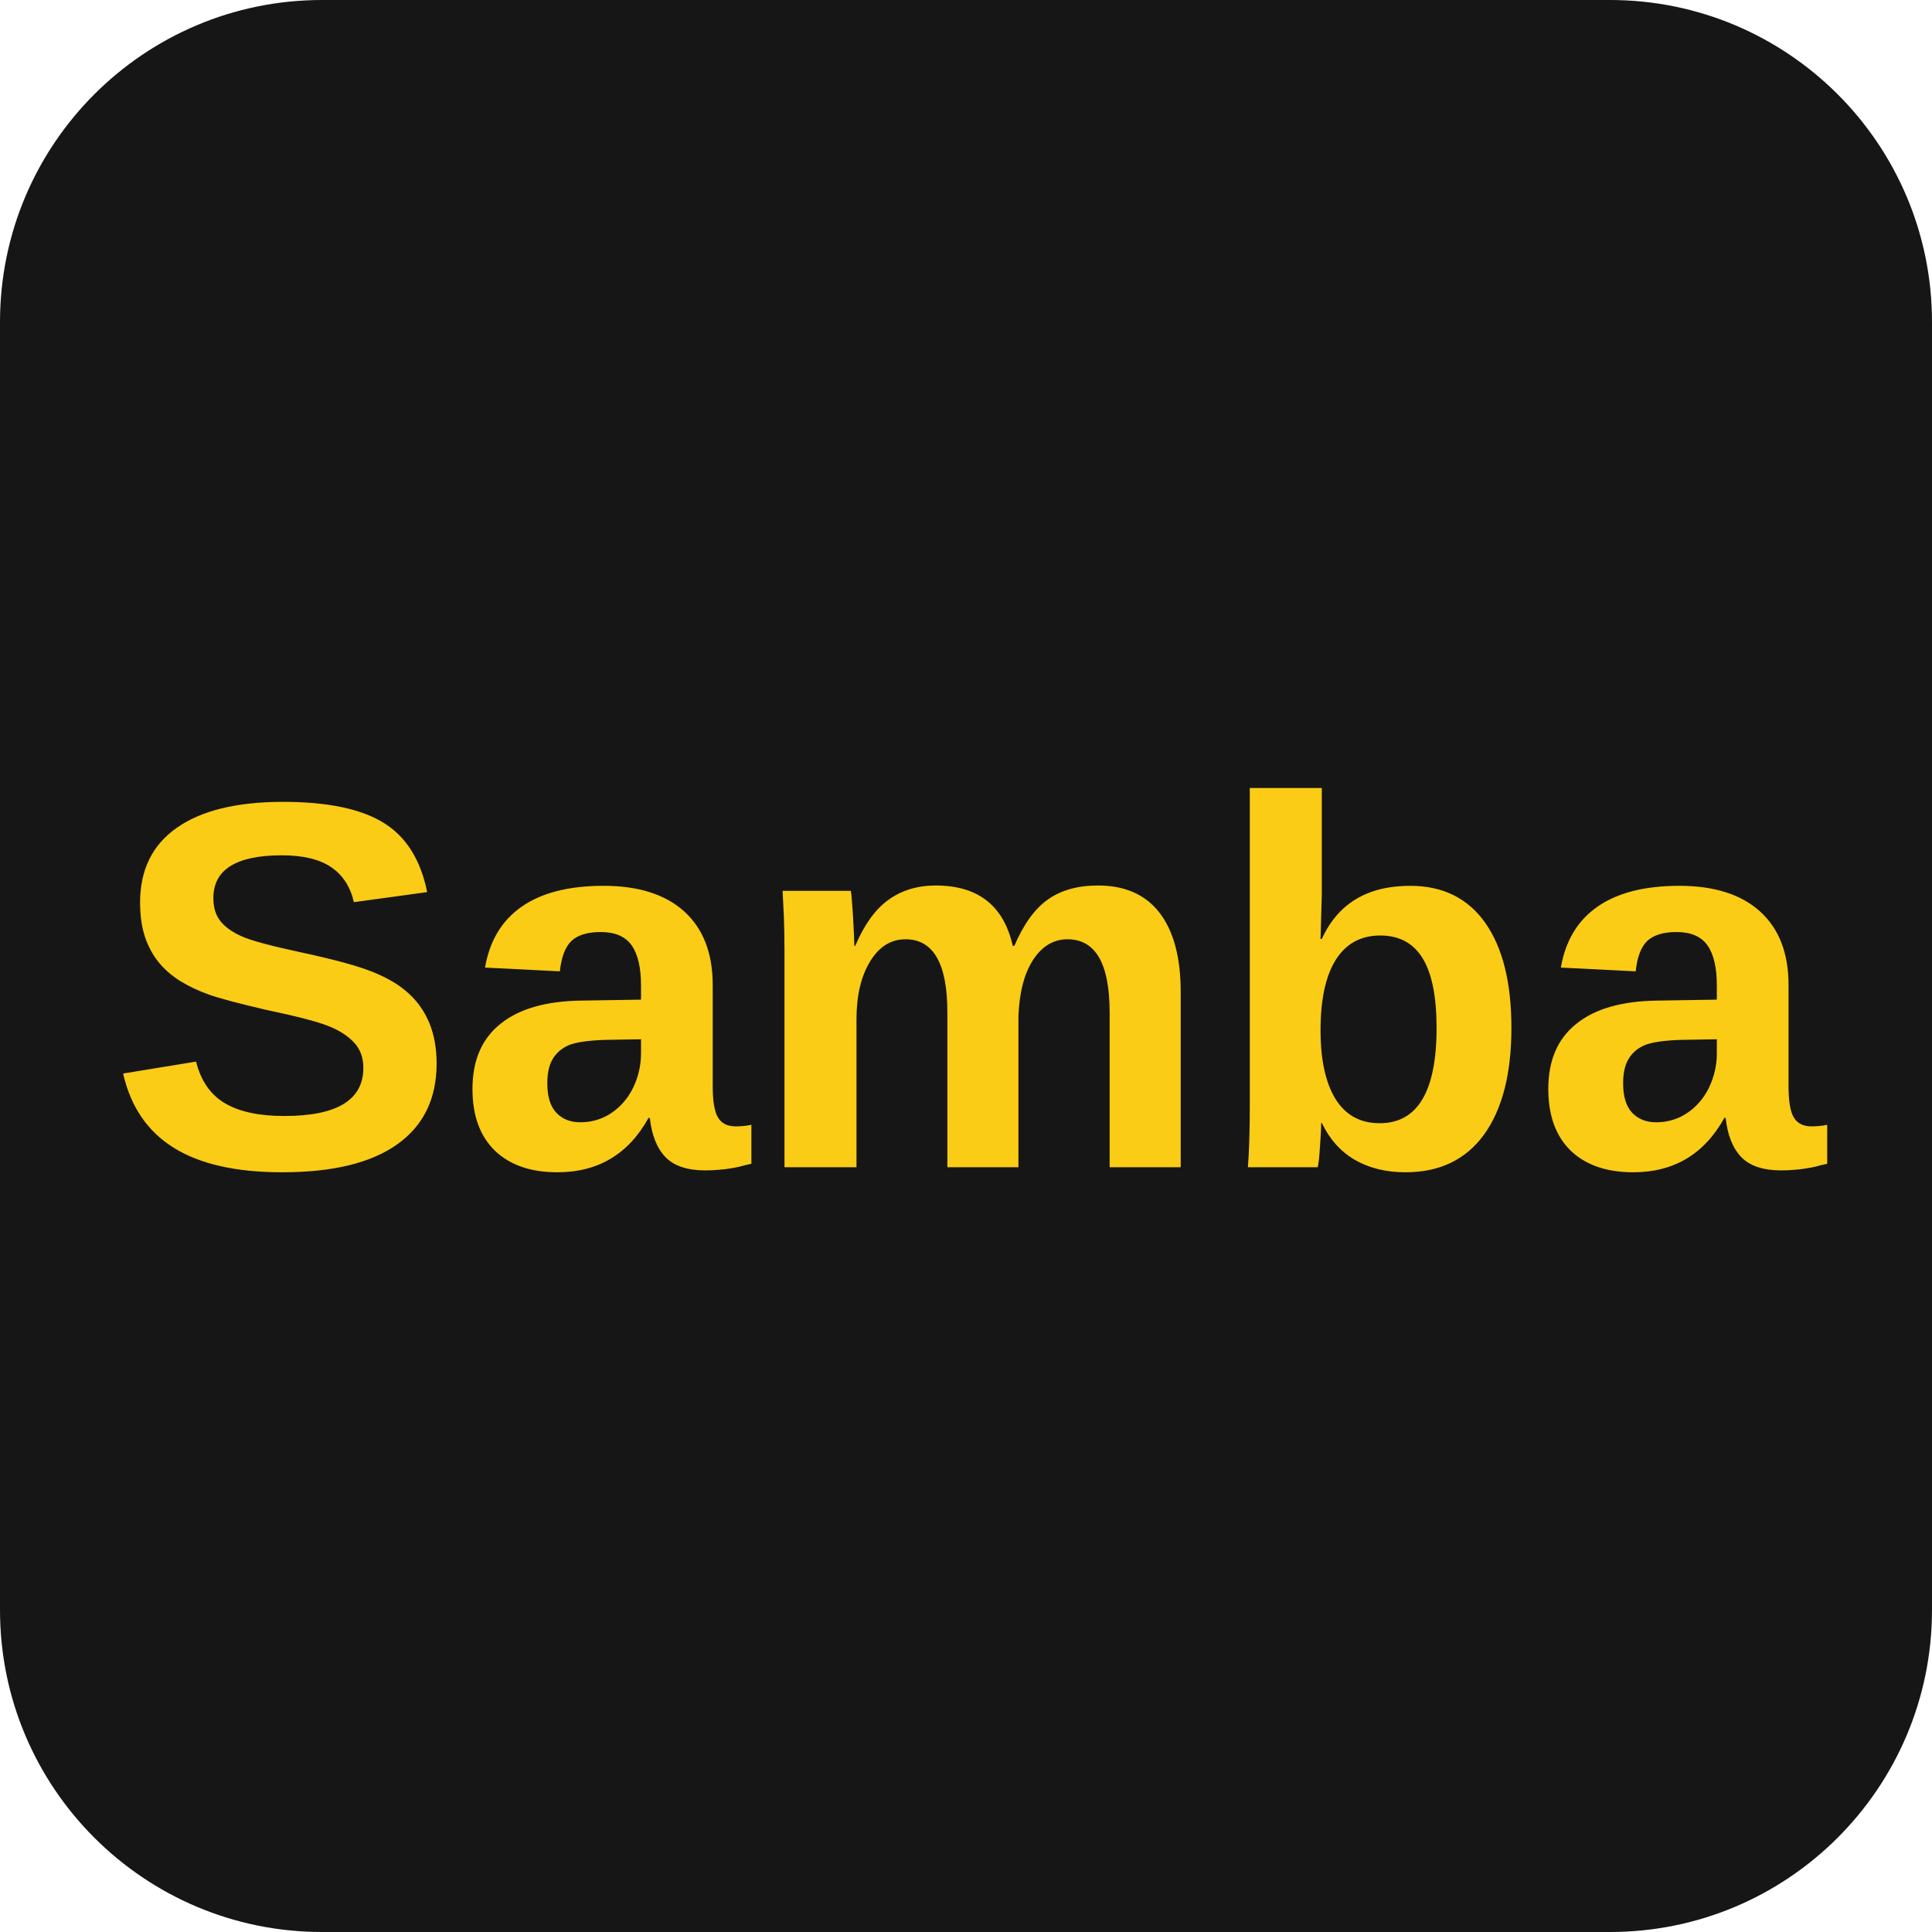
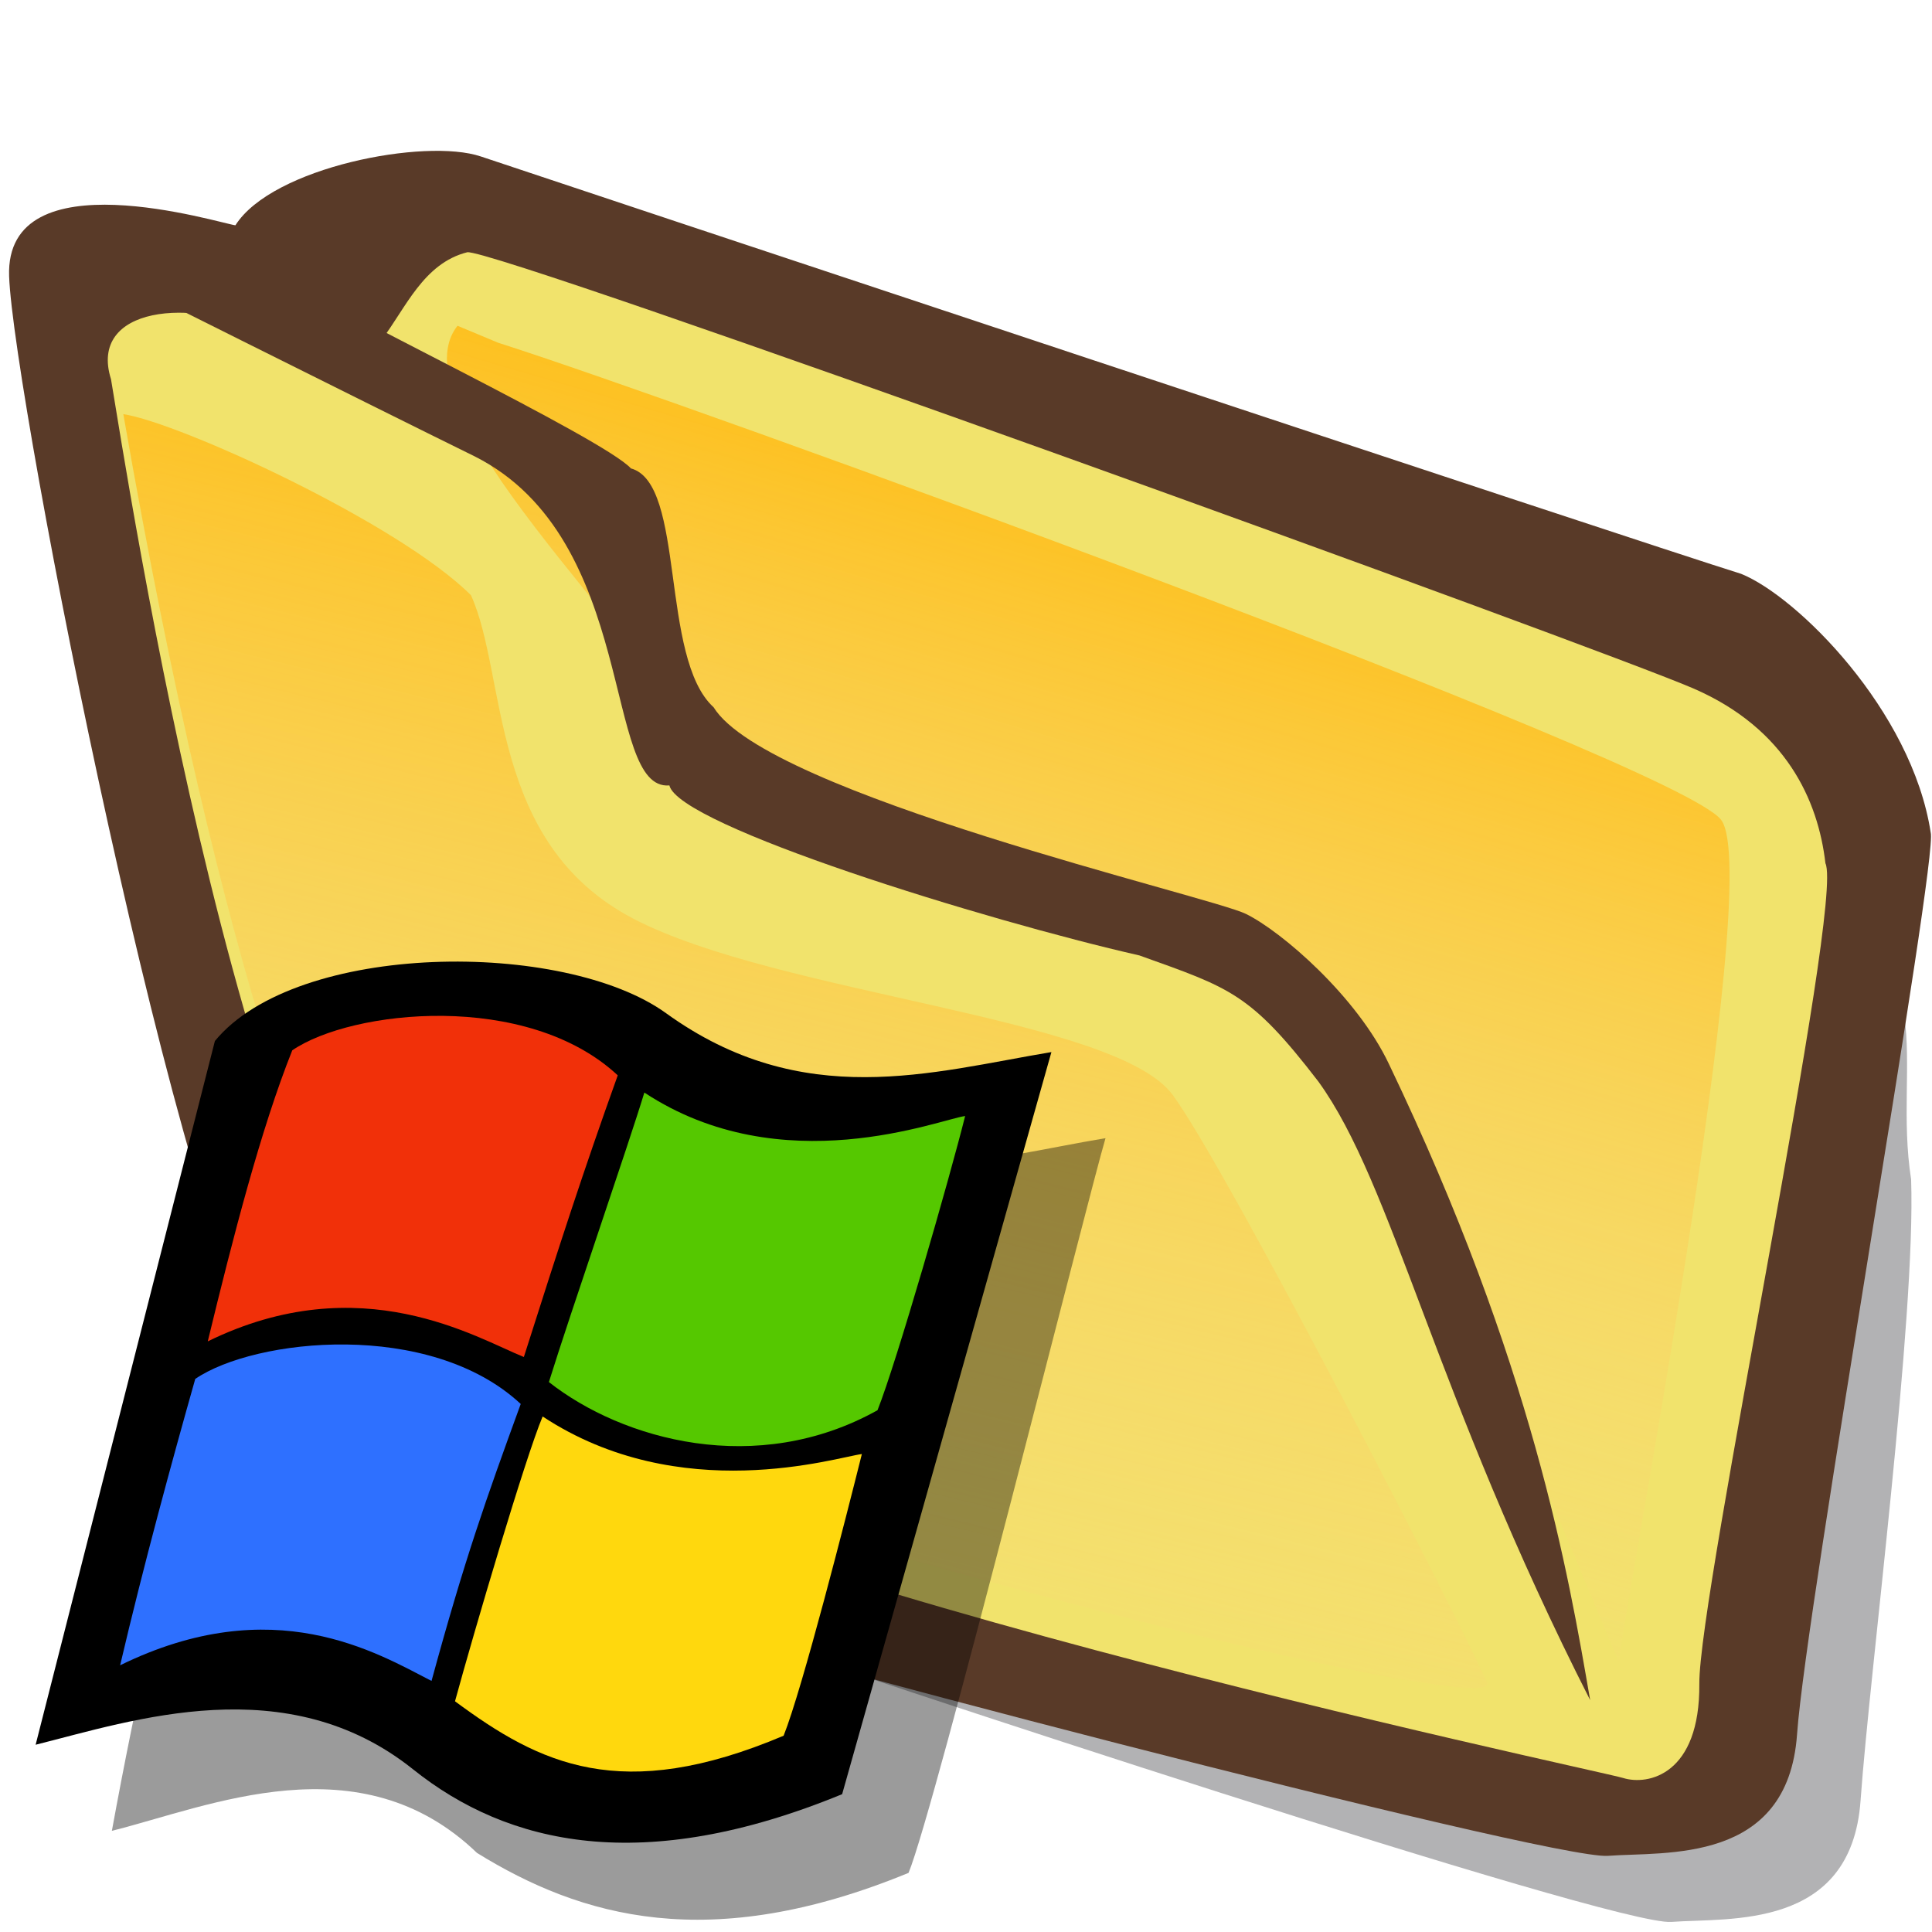
- <svg xmlns="http://www.w3.org/2000/svg" viewBox="0 0 96 96">
-   <rect width="96" height="96" rx="16" fill="#161616" />
-   <text x="48" y="58" text-anchor="middle" font-family="Arial, sans-serif" font-size="26" font-weight="700" fill="#facc15">Samba</text>
+ <svg xmlns="http://www.w3.org/2000/svg" xmlns:xlink="http://www.w3.org/1999/xlink" version="1" x="0" y="0" width="90" height="90" id="svg548">
+   <defs id="defs550">
+     <linearGradient x1="0" y1="0" x2="1" y2="0" id="linearGradient632" gradientUnits="objectBoundingBox" spreadMethod="pad">
+       <stop style="stop-color:#ffb700;stop-opacity:1;" offset="0" id="stop633" />
+       <stop style="stop-color:#ffd58f;stop-opacity:0;" offset="1" id="stop634" />
+     </linearGradient>
+     <linearGradient x1="0" y1="0" x2="1" y2="0" id="linearGradient556" gradientUnits="objectBoundingBox" spreadMethod="pad">
+       <stop style="stop-color:#000000;stop-opacity:1;" offset="0" id="stop557" />
+       <stop style="stop-color:#bdf2ff;stop-opacity:0.384;" offset="1" id="stop558" />
+     </linearGradient>
+     <linearGradient x1="60.645" y1="19.296" x2="35.371" y2="69.143" id="linearGradient559" xlink:href="#linearGradient632" gradientUnits="userSpaceOnUse" spreadMethod="pad" />
+     <linearGradient x1="85.638" y1="17.444" x2="73.916" y2="54.628" id="linearGradient631" xlink:href="#linearGradient632" gradientUnits="userSpaceOnUse" gradientTransform="scale(0.740666,1.350136)" spreadMethod="pad" />
+   </defs>
+   <path d="M 32.508 12.161 C 32.039 12.005 25.32 7.942 25.008 12.942 C 24.695 17.942 23.743 54.423 26.243 59.423 C 27.337 62.548 30.15 67.236 35.15 70.517 C 39.212 73.174 62.975 88.092 64.85 88.248 C 66.725 88.404 70.632 89.654 71.413 84.342 C 72.194 79.029 74.993 64.745 75.353 59.003 C 75.197 53.847 77.386 50.41 72.827 45.803 C 69.702 43.928 38.268 19.41 36.549 18.316 C 34.83 17.223 33.397 16.686 32.508 12.161 z " transform="matrix(1.418885,-0.200635,0.127692,1.110535,-25.42418,4.539042)" style="font-size:12;fill:#000009;fill-opacity:0.301;fill-rule:evenodd;stroke-width:1pt;" id="path783" />
+   <path d="M 27.344 9.062 C 26.875 8.906 20.156 4.844 19.844 9.844 C 19.531 14.844 21.795 51.43 24.295 56.43 C 25.389 59.555 28.201 64.243 33.201 67.524 C 37.264 70.18 63.75 84.219 65.625 84.375 C 67.5 84.531 71.406 85.781 72.188 80.469 C 72.969 75.156 80.012 45.112 79.856 44.018 C 79.7 38.862 76.411 33.487 74.693 32.237 C 71.568 30.362 37.246 8.746 35.527 7.653 C 33.808 6.559 28.75 6.875 27.344 9.062 z " transform="matrix(1.418885,-0.200635,0.127692,1.110535,-28.98864,5.917244)" style="font-size:12;fill:#593a28;fill-rule:evenodd;stroke-width:1pt;" id="path554" />
+   <path d="M 34.735 11.528 C 31.824 11.92 31.728 18.598 27.969 13.75 C 25.679 11.739 22.284 11.565 22.753 14.69 C 22.909 18.284 23.856 53.098 29.637 59.035 C 35.262 66.848 65.625 80.781 66.406 81.25 C 67.188 81.719 68.906 81.562 69.219 77.812 C 69.531 74.062 76.809 46.394 76.341 44.675 C 76.34 42.019 75.559 38.894 72.747 36.706 C 69.934 34.519 35.672 11.528 34.735 11.528 z " transform="matrix(1.418885,-0.200635,0.127692,1.110535,-28.98864,5.917244)" style="font-size:12;fill:#f1e36c;fill-rule:evenodd;stroke-width:1pt;" id="path552" />
+   <path d="M 35.396 15.444 C 40.984 18.841 71.879 39.611 73.129 42.267 C 74.379 44.923 66.719 75.625 66.719 76.406 C 66.719 77.188 61.131 48.924 58.006 46.893 C 54.881 44.861 41.631 37.936 40.381 33.249 C 39.131 28.561 31.732 17.529 34.146 14.506 " transform="matrix(1.418885,-0.200635,0.127692,1.110535,-28.98864,5.917244)" style="font-size:12;fill:url(#linearGradient631);fill-rule:evenodd;stroke-width:1pt;" id="path562" />
+   <path d="M 65.632 77.844 C 61.725 64.25 61.182 55.414 59.15 50.727 C 57.275 46.664 56.65 46.352 53.838 44.477 C 48.994 42.133 39.44 36.434 39.283 34.715 C 37.096 34.559 39.219 24.375 34.219 20 C 30.938 17.188 22.5 9.844 22.5 9.844 L 28.125 10.938 C 30 12.969 38.438 20 39.219 21.406 C 40.938 22.344 39.44 29.403 41.002 31.747 C 42.408 35.653 56.338 42.445 57.431 43.383 C 58.525 44.32 60.713 47.445 61.494 50.414 C 65.031 63.669 65.396 72.475 65.632 77.844 z " transform="matrix(1.418885,-0.200635,0.127692,1.110535,-28.98864,5.917244)" style="font-size:12;fill:#593a28;fill-rule:evenodd;stroke-width:1pt;" id="path553" />
+   <path d="M 32.24 16.359 C 34.047 17.053 40.75 22.484 42.798 25.863 C 43.682 29.398 42.428 36.187 46.847 40.165 C 51.267 44.142 62.067 47.05 63.613 50.585 C 65.16 54.121 71.143 74.693 71.585 76.682 C 72.027 78.67 38.456 61.383 37.351 56.301 C 35.68 51.117 33.345 40.666 32.24 16.359 z " transform="matrix(1.418885,-0.200635,0.127692,1.110535,-42.08894,7.593317)" style="font-size:12;fill:url(#linearGradient559);fill-rule:evenodd;stroke-width:1pt;" id="path635" />
+   <g id="g645" transform="matrix(0.567107,0,0,0.567107,1.201556,38.7127)">
+     <path style="fill:#000000;fill-rule:evenodd;stroke:none;stroke-opacity:1;stroke-width:1pt;stroke-linejoin:miter;stroke-linecap:butt;fill-opacity:0.394;" d="M 14.344 10.804 C 7.879 32.219 2.626 49.594 -2.02 75.05 C 6.869 72.827 20.607 66.766 31.315 77.07 C 40.81 82.929 52.528 86.364 70.711 78.888 C 73.135 73.029 87.075 17.269 88.692 11.814 C 77.782 13.633 67.074 17.269 53.74 9.39 C 45.255 1.511 21.819 1.713 14.344 10.804 z " id="path572" transform="matrix(0.899777,0,0,0.899777,8.888897,14.59805)" />
+     <path style="fill:#000000;fill-rule:evenodd;stroke:none;stroke-opacity:1;stroke-width:1pt;stroke-linejoin:miter;stroke-linecap:butt;fill-opacity:1;" d="M 13.222 10.579 L -3.143 74.825 C 5.746 72.603 19.776 67.839 31.315 77.07 C 39.979 84.001 52.303 86.813 70.486 79.337 L 89.59 11.59 C 78.68 13.408 66.899 17.059 54.414 8.043 C 45.08 1.301 20.697 1.488 13.222 10.579 z " id="path571" transform="matrix(0.899777,0,0,0.899777,3.636097,7.729015)" />
+     <path style="fill:#2e70ff;fill-rule:evenodd;stroke:none;stroke-opacity:1;stroke-width:1pt;stroke-linejoin:miter;stroke-linecap:butt;fill-opacity:1;" d="M 41.143 43.714 C 37.952 52.476 36.048 57.809 33 69 C 28 66.429 18.571 60.714 4.571 67.571 C 6.714 58.428 9.286 49 11.429 41.429 C 16.857 37.714 32.857 36 41.143 43.714 z " id="path567" transform="matrix(0.899777,0,0,0.899777,3.636097,7.729015)" />
+     <path style="fill:#ffd80d;fill-rule:evenodd;stroke:none;stroke-opacity:1;stroke-width:1pt;stroke-linejoin:miter;stroke-linecap:butt;fill-opacity:1;" d="M 43.143 44.857 C 55.714 53.143 70 48.572 72.286 48.286 C 70.857 54 66.857 69.714 65.143 74 C 50.286 80.286 42.857 76.571 35.143 70.857 C 36.857 64.572 41.572 48.571 43.143 44.857 z " id="path568" transform="matrix(0.899777,0,0,0.899777,3.636097,7.729015)" />
+     <path style="fill:#55c800;fill-rule:evenodd;stroke:none;stroke-opacity:1;stroke-width:1pt;stroke-linejoin:miter;stroke-linecap:butt;fill-opacity:1;" d="M 43.857 45 C 56.429 53.286 70.857 47.429 73.143 47.143 C 71.714 52.857 66.857 69.714 65.143 74 C 54.143 80.143 41.857 76.714 35.143 71.429 C 37.143 65 42.429 49.714 43.857 45 z " id="path569" transform="matrix(0.899777,0,0,0.899777,11.34848,-19.00723)" />
+     <path style="fill:#f13009;fill-rule:evenodd;stroke:none;stroke-opacity:1;stroke-width:1pt;stroke-linejoin:miter;stroke-linecap:butt;fill-opacity:1;" d="M 41.143 43.714 C 37.952 52.619 35.905 58.952 32.571 69.428 C 28.286 67.714 17.714 61.143 3.714 68 C 6 58.571 8.571 48.571 11.429 41.429 C 16.857 37.714 32.857 36 41.143 43.714 z " id="path570" transform="matrix(0.899777,0,0,0.899777,11.60555,-19.26431)" />
+   </g>
</svg>
